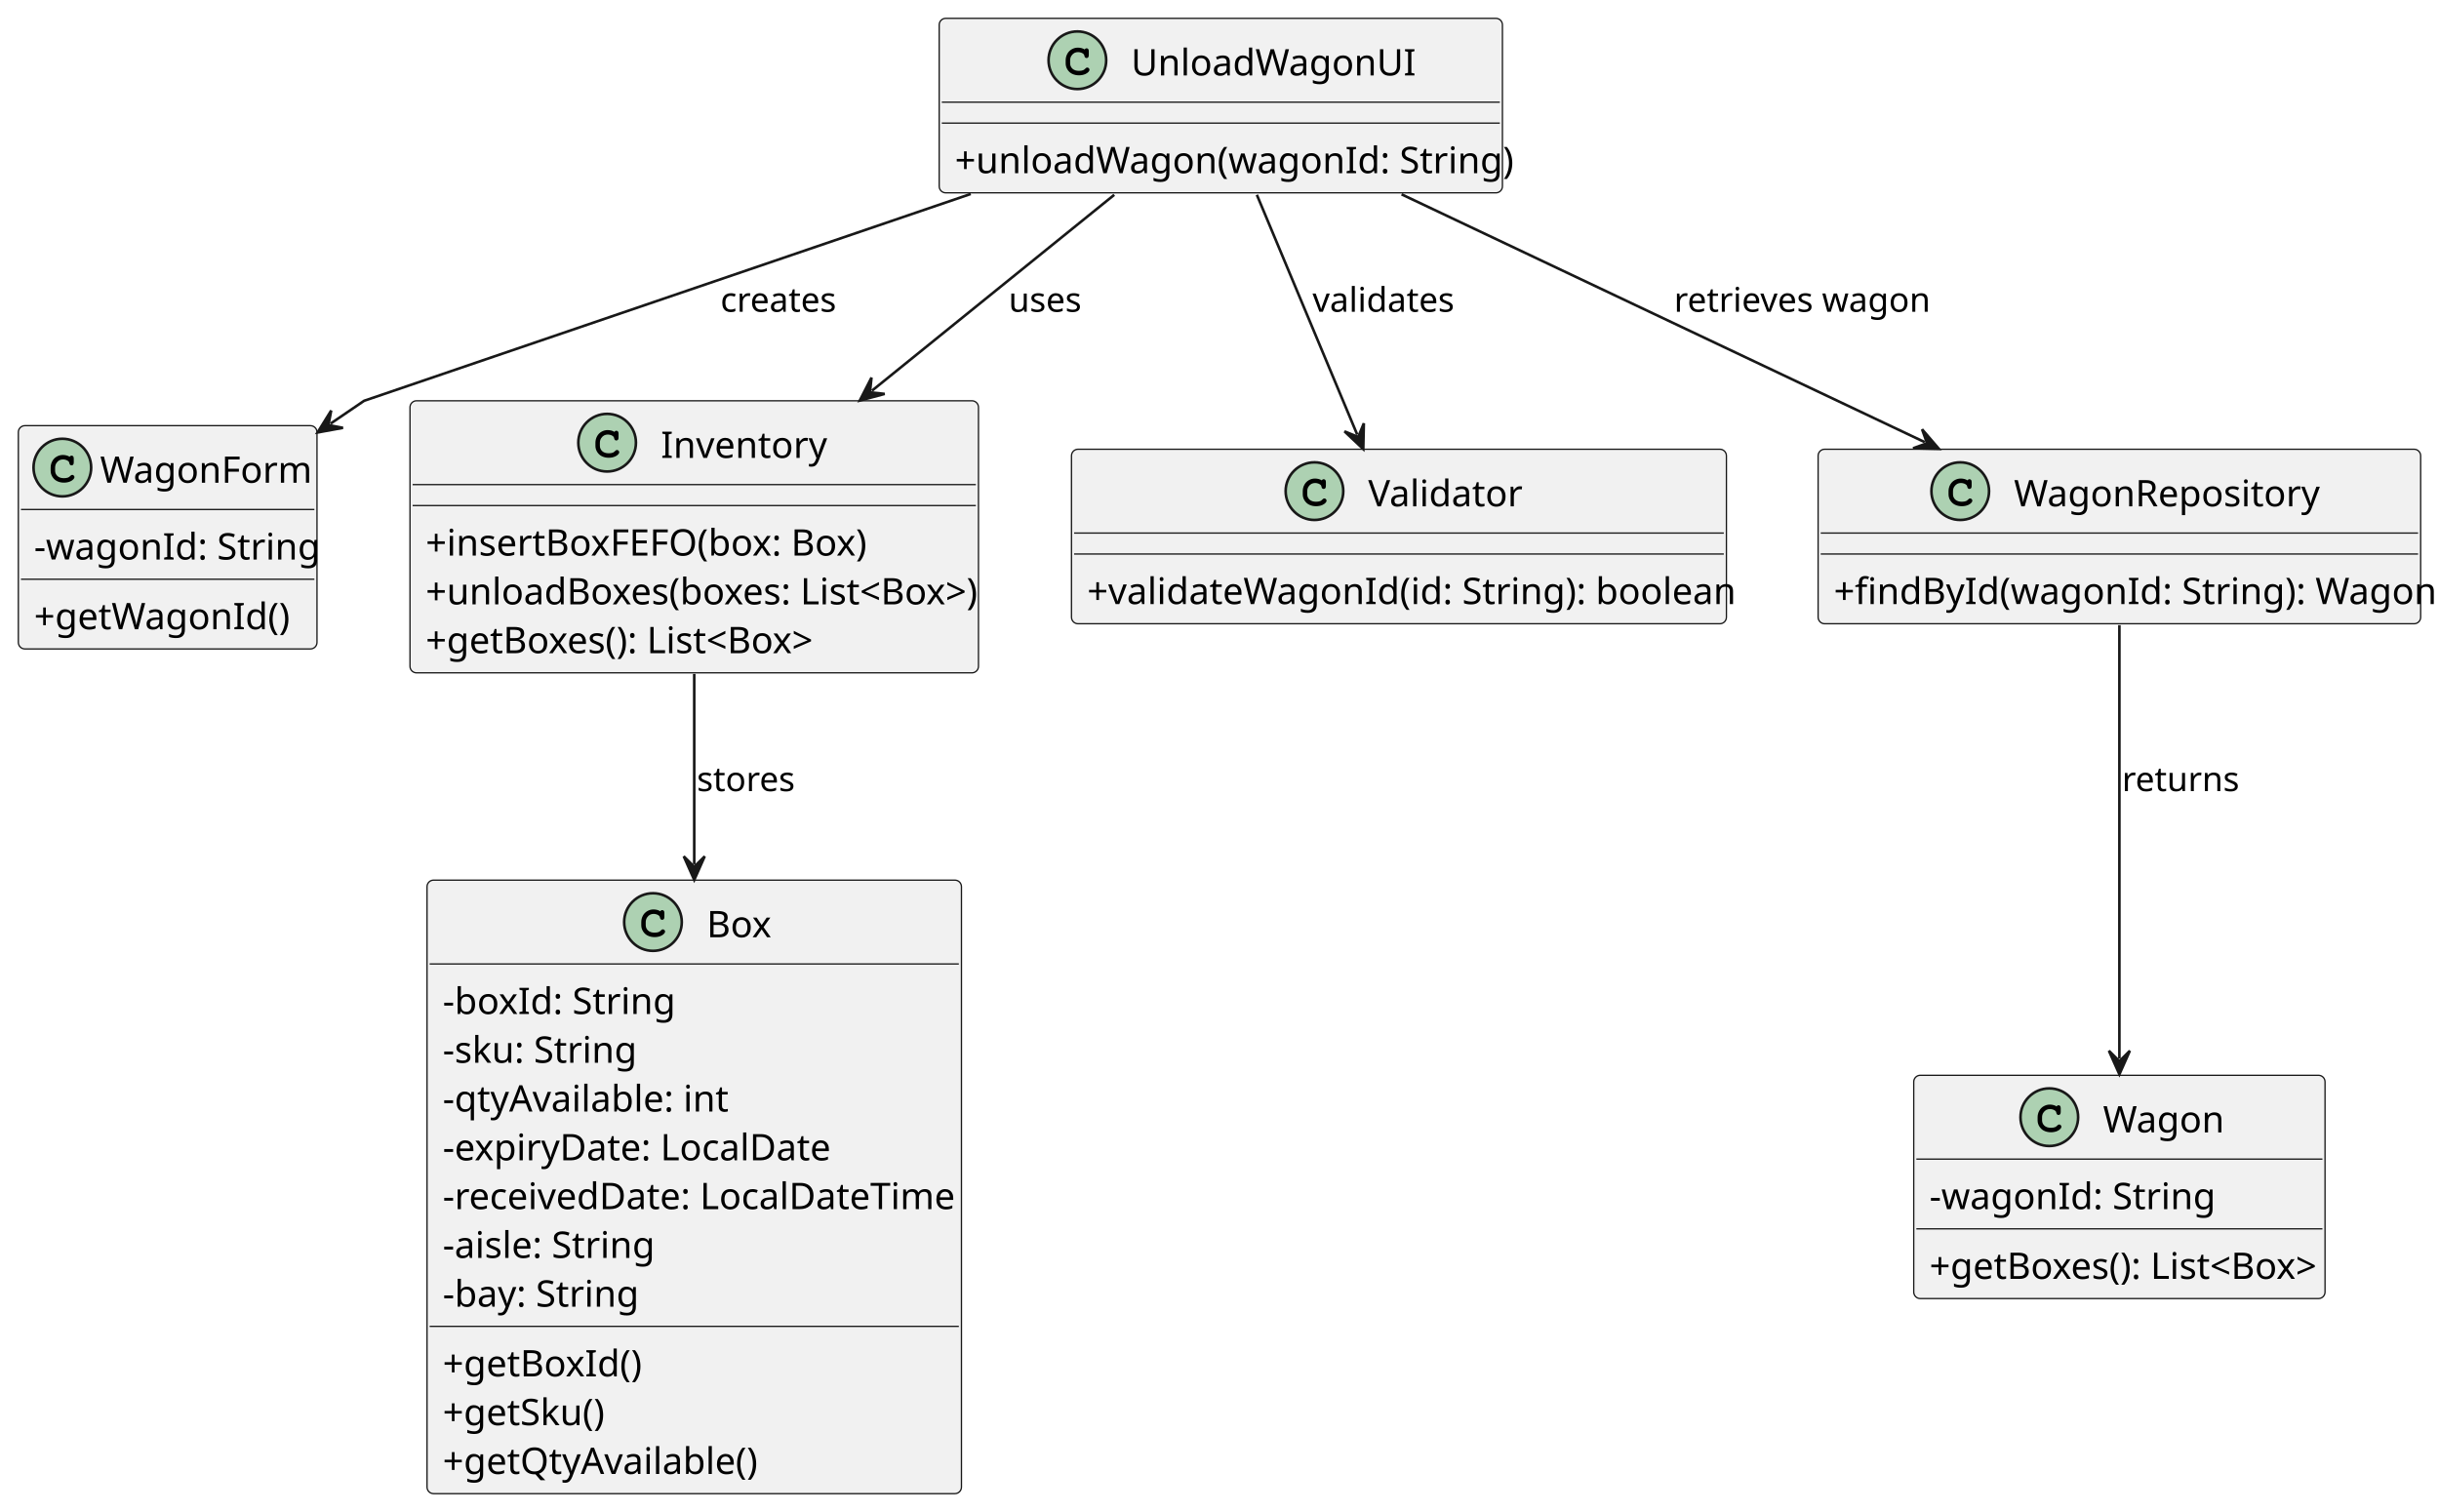
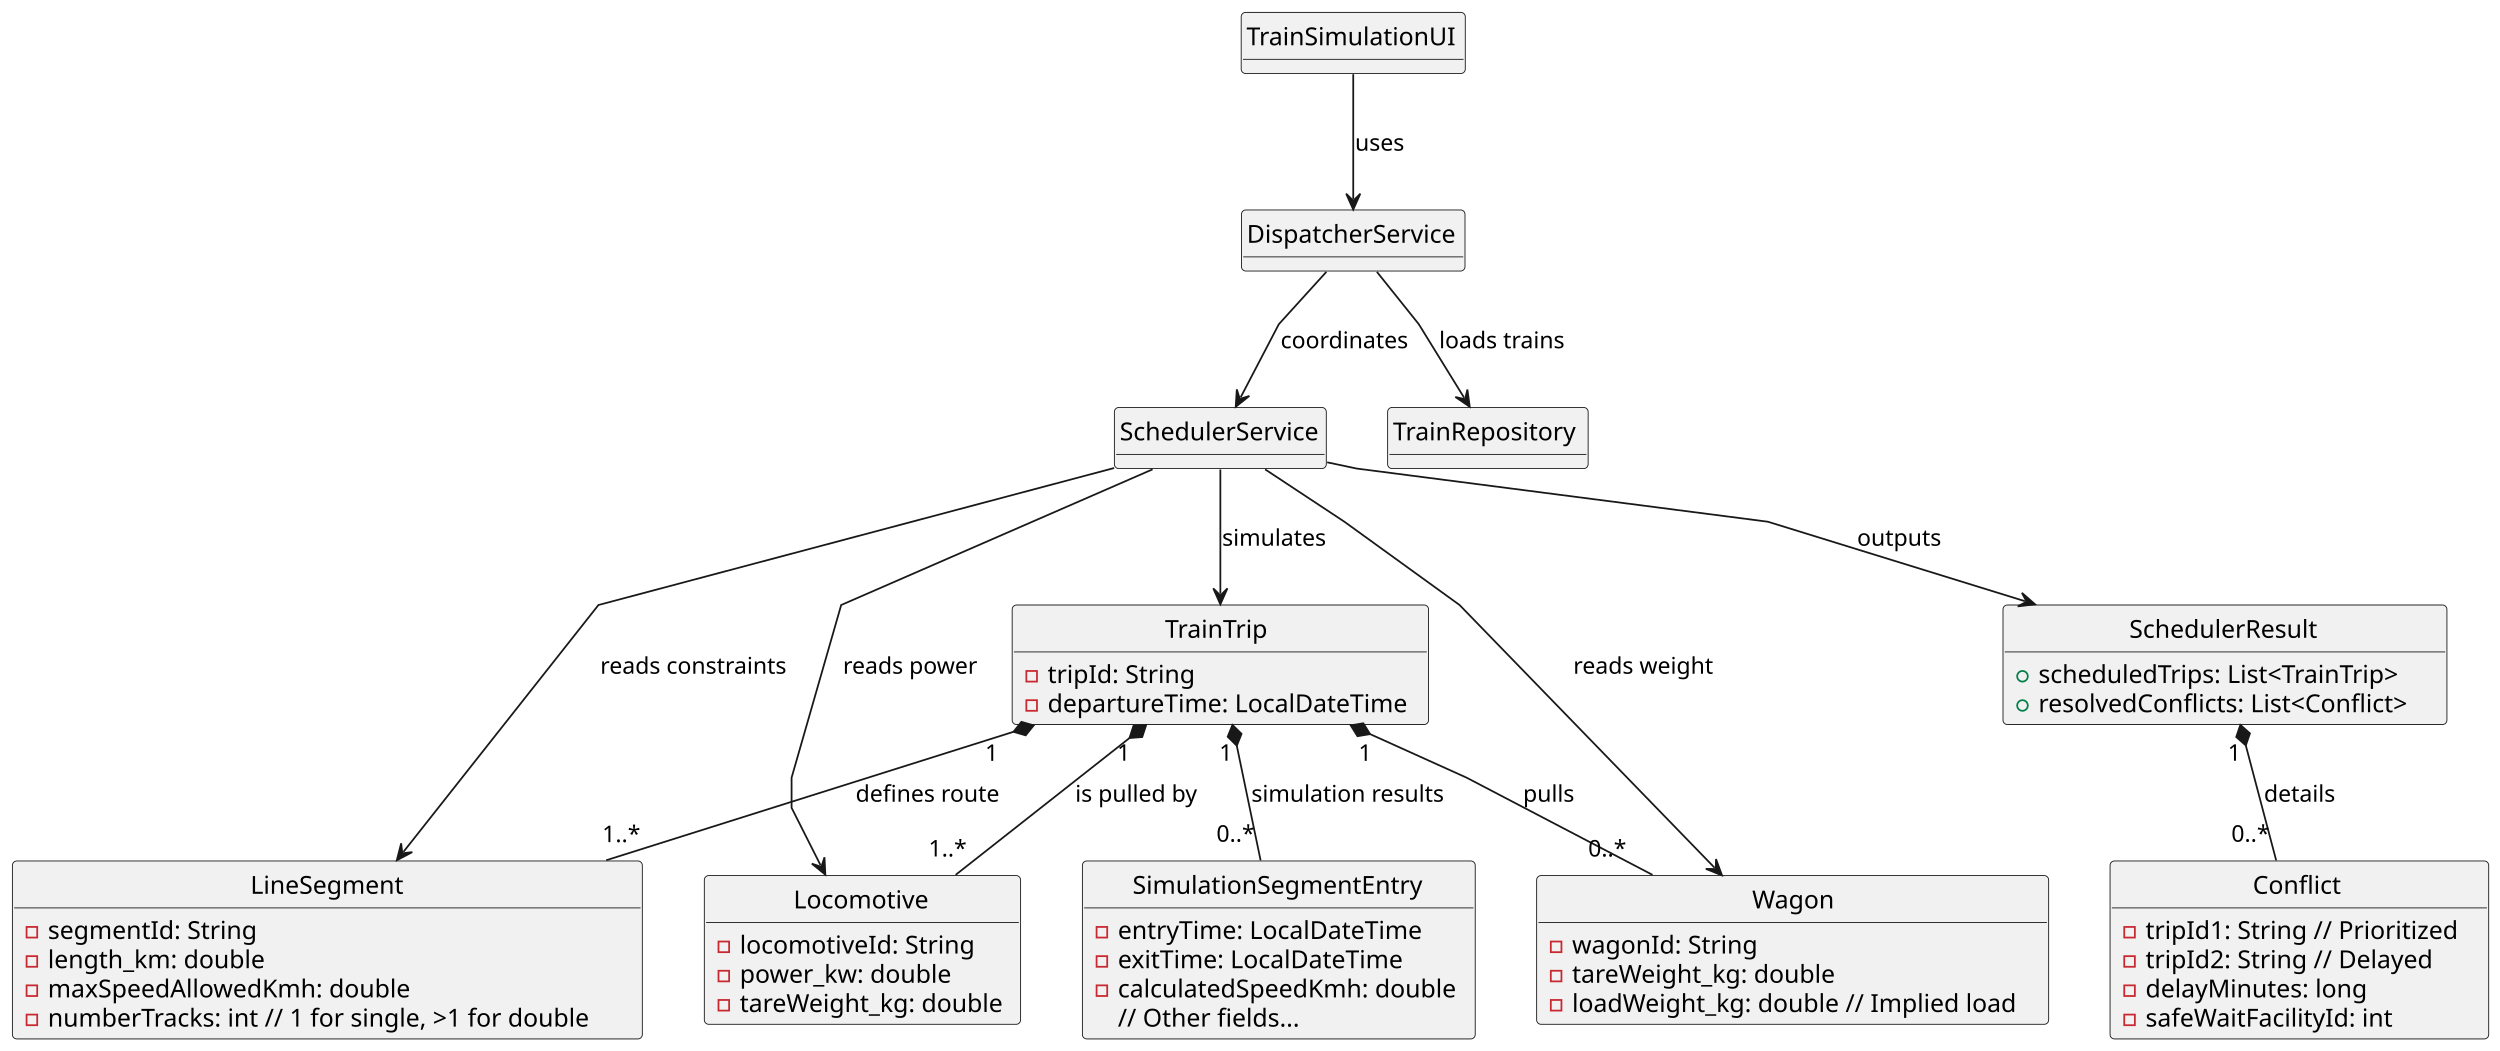
- <svg xmlns="http://www.w3.org/2000/svg" contentStyleType="text/css" height="577px" preserveAspectRatio="none" style="width:931px;height:577px;background:#FFFFFF;" version="1.1" viewBox="0 0 931 577" width="931px" zoomAndPan="magnify">
+ <svg xmlns="http://www.w3.org/2000/svg" contentStyleType="text/css" height="593px" preserveAspectRatio="none" style="width:1411px;height:593px;background:#FFFFFF;" version="1.1" viewBox="0 0 1411 593" width="1411px" zoomAndPan="magnify">
  <defs />
  <g>
-     <g id="elem_UnloadWagonUI">
-       <rect codeLine="7" fill="#F1F1F1" height="66.621" id="UnloadWagonUI" rx="2.5" ry="2.5" style="stroke:#181818;stroke-width:0.5;" width="215" x="358.5" y="7" />
-       <ellipse cx="411.25" cy="23" fill="#ADD1B2" rx="11" ry="11" style="stroke:#181818;stroke-width:1.0;" />
-       <path d="M414.016,18.875 Q414.172,18.656 414.359,18.547 Q414.547,18.438 414.766,18.438 Q415.141,18.438 415.375,18.703 Q415.609,18.953 415.609,19.562 L415.609,21.016 Q415.609,21.625 415.375,21.891 Q415.141,22.156 414.766,22.156 Q414.422,22.156 414.219,21.953 Q414.016,21.766 413.906,21.25 Q413.859,20.891 413.672,20.703 Q413.344,20.328 412.734,20.109 Q412.125,19.891 411.5,19.891 Q410.734,19.891 410.094,20.219 Q409.469,20.547 408.969,21.297 Q408.484,22.047 408.484,23.078 L408.484,24.172 Q408.484,25.406 409.375,26.234 Q410.266,27.047 411.859,27.047 Q412.797,27.047 413.453,26.797 Q413.844,26.641 414.266,26.203 Q414.531,25.938 414.672,25.859 Q414.828,25.781 415.031,25.781 Q415.359,25.781 415.609,26.047 Q415.875,26.297 415.875,26.641 Q415.875,26.984 415.531,27.391 Q415.031,27.969 414.234,28.297 Q413.156,28.75 411.859,28.75 Q410.344,28.75 409.141,28.125 Q408.156,27.625 407.469,26.562 Q406.781,25.484 406.781,24.203 L406.781,23.047 Q406.781,21.719 407.391,20.578 Q408.016,19.422 409.109,18.812 Q410.203,18.188 411.438,18.188 Q412.172,18.188 412.812,18.359 Q413.469,18.516 414.016,18.875 Z " fill="#000000" />
-       <text fill="#000000" font-family="sans-serif" font-size="14" lengthAdjust="spacing" textLength="101" x="431.75" y="28.797">UnloadWagonUI</text>
-       <line style="stroke:#181818;stroke-width:0.5;" x1="359.5" x2="572.5" y1="39" y2="39" />
-       <line style="stroke:#181818;stroke-width:0.5;" x1="359.5" x2="572.5" y1="47" y2="47" />
-       <text fill="#000000" font-family="sans-serif" font-size="14" lengthAdjust="spacing" textLength="203" x="364.5" y="66.107">+unloadWagon(wagonId: String)</text>
+     <g id="elem_DispatcherService">
+       <rect codeLine="9" fill="#F1F1F1" height="34.488" id="DispatcherService" rx="2.5" ry="2.5" style="stroke:#181818;stroke-width:0.5;" width="126.169" x="700.68" y="118.49" />
+       <text fill="#000000" font-family="sans-serif" font-size="14" lengthAdjust="spacing" textLength="120.169" x="703.68" y="137.025">DispatcherService</text>
+       <line style="stroke:#181818;stroke-width:0.5;" x1="701.68" x2="825.849" y1="144.978" y2="144.978" />
    </g>
-     <g id="elem_WagonForm">
-       <rect codeLine="11" fill="#F1F1F1" height="85.242" id="WagonForm" rx="2.5" ry="2.5" style="stroke:#181818;stroke-width:0.5;" width="114" x="7" y="162.5" />
-       <ellipse cx="23.8" cy="178.5" fill="#ADD1B2" rx="11" ry="11" style="stroke:#181818;stroke-width:1.0;" />
-       <path d="M26.566,174.375 Q26.722,174.156 26.909,174.047 Q27.097,173.938 27.316,173.938 Q27.691,173.938 27.925,174.203 Q28.159,174.453 28.159,175.062 L28.159,176.516 Q28.159,177.125 27.925,177.391 Q27.691,177.656 27.316,177.656 Q26.972,177.656 26.769,177.453 Q26.566,177.266 26.456,176.75 Q26.409,176.391 26.222,176.203 Q25.894,175.828 25.284,175.609 Q24.675,175.391 24.05,175.391 Q23.284,175.391 22.644,175.719 Q22.019,176.047 21.519,176.797 Q21.034,177.547 21.034,178.578 L21.034,179.672 Q21.034,180.906 21.925,181.734 Q22.816,182.547 24.409,182.547 Q25.347,182.547 26.003,182.297 Q26.394,182.141 26.816,181.703 Q27.081,181.438 27.222,181.359 Q27.378,181.281 27.581,181.281 Q27.909,181.281 28.159,181.547 Q28.425,181.797 28.425,182.141 Q28.425,182.484 28.081,182.891 Q27.581,183.469 26.784,183.797 Q25.706,184.25 24.409,184.25 Q22.894,184.25 21.691,183.625 Q20.706,183.125 20.019,182.062 Q19.331,180.984 19.331,179.703 L19.331,178.547 Q19.331,177.219 19.941,176.078 Q20.566,174.922 21.659,174.312 Q22.753,173.688 23.988,173.688 Q24.722,173.688 25.363,173.859 Q26.019,174.016 26.566,174.375 Z " fill="#000000" />
-       <text fill="#000000" font-family="sans-serif" font-size="14" lengthAdjust="spacing" textLength="78" x="38.2" y="184.297">WagonForm</text>
-       <line style="stroke:#181818;stroke-width:0.5;" x1="8" x2="120" y1="194.5" y2="194.5" />
-       <text fill="#000000" font-family="sans-serif" font-size="14" lengthAdjust="spacing" textLength="102" x="13" y="213.607">-wagonId: String</text>
-       <line style="stroke:#181818;stroke-width:0.5;" x1="8" x2="120" y1="221.121" y2="221.121" />
-       <text fill="#000000" font-family="sans-serif" font-size="14" lengthAdjust="spacing" textLength="94" x="13" y="240.228">+getWagonId()</text>
+     <g id="elem_SchedulerService">
+       <rect codeLine="13" fill="#F1F1F1" height="34.488" id="SchedulerService" rx="2.5" ry="2.5" style="stroke:#181818;stroke-width:0.5;" width="119.606" x="628.96" y="229.98" />
+       <text fill="#000000" font-family="sans-serif" font-size="14" lengthAdjust="spacing" textLength="113.606" x="631.96" y="248.515">SchedulerService</text>
+       <line style="stroke:#181818;stroke-width:0.5;" x1="629.96" x2="747.566" y1="256.468" y2="256.468" />
+     </g>
+     <g id="elem_TrainTrip">
+       <rect codeLine="20" fill="#F1F1F1" height="67.465" id="TrainTrip" rx="2.5" ry="2.5" style="stroke:#181818;stroke-width:0.5;" width="235.002" x="571.27" y="341.46" />
+       <text fill="#000000" font-family="sans-serif" font-size="14" lengthAdjust="spacing" textLength="62.487" x="657.527" y="359.995">TrainTrip</text>
+       <line style="stroke:#181818;stroke-width:0.5;" x1="572.27" x2="805.272" y1="367.948" y2="367.948" />
+       <rect fill="none" height="6" style="stroke:#C82930;stroke-width:1.0;" width="6" x="579.27" y="378.692" />
+       <text fill="#000000" font-family="sans-serif" font-size="14" lengthAdjust="spacing" textLength="85.497" x="591.27" y="385.483">tripId: String</text>
+       <rect fill="none" height="6" style="stroke:#C82930;stroke-width:1.0;" width="6" x="579.27" y="395.181" />
+       <text fill="#000000" font-family="sans-serif" font-size="14" lengthAdjust="spacing" textLength="209.002" x="591.27" y="401.972">departureTime: LocalDateTime</text>
+     </g>
+     <g id="elem_LineSegment">
+       <rect codeLine="31" fill="#F1F1F1" height="100.441" id="LineSegment" rx="2.5" ry="2.5" style="stroke:#181818;stroke-width:0.5;" width="355.533" x="7" y="485.93" />
+       <text fill="#000000" font-family="sans-serif" font-size="14" lengthAdjust="spacing" textLength="86.864" x="141.334" y="504.465">LineSegment</text>
+       <line style="stroke:#181818;stroke-width:0.5;" x1="8" x2="361.533" y1="512.418" y2="512.418" />
+       <rect fill="none" height="6" style="stroke:#C82930;stroke-width:1.0;" width="6" x="15" y="523.162" />
+       <text fill="#000000" font-family="sans-serif" font-size="14" lengthAdjust="spacing" textLength="120.135" x="27" y="529.953">segmentId: String</text>
+       <rect fill="none" height="6" style="stroke:#C82930;stroke-width:1.0;" width="6" x="15" y="539.651" />
+       <text fill="#000000" font-family="sans-serif" font-size="14" lengthAdjust="spacing" textLength="127.06" x="27" y="546.442">length_km: double</text>
+       <rect fill="none" height="6" style="stroke:#C82930;stroke-width:1.0;" width="6" x="15" y="556.139" />
+       <text fill="#000000" font-family="sans-serif" font-size="14" lengthAdjust="spacing" textLength="210.417" x="27" y="562.93">maxSpeedAllowedKmh: double</text>
+       <rect fill="none" height="6" style="stroke:#C82930;stroke-width:1.0;" width="6" x="15" y="572.627" />
+       <text fill="#000000" font-family="sans-serif" font-size="14" lengthAdjust="spacing" textLength="329.533" x="27" y="579.418">numberTracks: int // 1 for single, &gt;1 for double</text>
+     </g>
+     <g id="elem_Locomotive">
+       <rect codeLine="38" fill="#F1F1F1" height="83.953" id="Locomotive" rx="2.5" ry="2.5" style="stroke:#181818;stroke-width:0.5;" width="178.503" x="397.52" y="494.17" />
+       <text fill="#000000" font-family="sans-serif" font-size="14" lengthAdjust="spacing" textLength="77.834" x="447.854" y="512.705">Locomotive</text>
+       <line style="stroke:#181818;stroke-width:0.5;" x1="398.52" x2="575.023" y1="520.658" y2="520.658" />
+       <rect fill="none" height="6" style="stroke:#C82930;stroke-width:1.0;" width="6" x="405.52" y="531.402" />
+       <text fill="#000000" font-family="sans-serif" font-size="14" lengthAdjust="spacing" textLength="136.09" x="417.52" y="538.193">locomotiveId: String</text>
+       <rect fill="none" height="6" style="stroke:#C82930;stroke-width:1.0;" width="6" x="405.52" y="547.891" />
+       <text fill="#000000" font-family="sans-serif" font-size="14" lengthAdjust="spacing" textLength="123.314" x="417.52" y="554.682">power_kw: double</text>
+       <rect fill="none" height="6" style="stroke:#C82930;stroke-width:1.0;" width="6" x="405.52" y="564.379" />
+       <text fill="#000000" font-family="sans-serif" font-size="14" lengthAdjust="spacing" textLength="152.503" x="417.52" y="571.17">tareWeight_kg: double</text>
    </g>
    <g id="elem_Wagon">
-       <rect codeLine="16" fill="#F1F1F1" height="85.242" id="Wagon" rx="2.5" ry="2.5" style="stroke:#181818;stroke-width:0.5;" width="157" x="730.5" y="410.5" />
-       <ellipse cx="782.25" cy="426.5" fill="#ADD1B2" rx="11" ry="11" style="stroke:#181818;stroke-width:1.0;" />
-       <path d="M785.016,422.375 Q785.172,422.156 785.359,422.047 Q785.547,421.938 785.766,421.938 Q786.141,421.938 786.375,422.203 Q786.609,422.453 786.609,423.062 L786.609,424.516 Q786.609,425.125 786.375,425.391 Q786.141,425.656 785.766,425.656 Q785.422,425.656 785.219,425.453 Q785.016,425.266 784.906,424.75 Q784.859,424.391 784.672,424.203 Q784.344,423.828 783.734,423.609 Q783.125,423.391 782.5,423.391 Q781.734,423.391 781.094,423.719 Q780.469,424.047 779.969,424.797 Q779.484,425.547 779.484,426.578 L779.484,427.672 Q779.484,428.906 780.375,429.734 Q781.266,430.547 782.859,430.547 Q783.797,430.547 784.453,430.297 Q784.844,430.141 785.266,429.703 Q785.531,429.438 785.672,429.359 Q785.828,429.281 786.031,429.281 Q786.359,429.281 786.609,429.547 Q786.875,429.797 786.875,430.141 Q786.875,430.484 786.531,430.891 Q786.031,431.469 785.234,431.797 Q784.156,432.25 782.859,432.25 Q781.344,432.25 780.141,431.625 Q779.156,431.125 778.469,430.062 Q777.781,428.984 777.781,427.703 L777.781,426.547 Q777.781,425.219 778.391,424.078 Q779.016,422.922 780.109,422.312 Q781.203,421.688 782.438,421.688 Q783.172,421.688 783.812,421.859 Q784.469,422.016 785.016,422.375 Z " fill="#000000" />
-       <text fill="#000000" font-family="sans-serif" font-size="14" lengthAdjust="spacing" textLength="45" x="802.75" y="432.297">Wagon</text>
-       <line style="stroke:#181818;stroke-width:0.5;" x1="731.5" x2="886.5" y1="442.5" y2="442.5" />
-       <text fill="#000000" font-family="sans-serif" font-size="14" lengthAdjust="spacing" textLength="102" x="736.5" y="461.607">-wagonId: String</text>
-       <line style="stroke:#181818;stroke-width:0.5;" x1="731.5" x2="886.5" y1="469.121" y2="469.121" />
-       <text fill="#000000" font-family="sans-serif" font-size="14" lengthAdjust="spacing" textLength="145" x="736.5" y="488.228">+getBoxes(): List&lt;Box&gt;</text>
+       <rect codeLine="44" fill="#F1F1F1" height="83.953" id="Wagon" rx="2.5" ry="2.5" style="stroke:#181818;stroke-width:0.5;" width="288.978" x="867.28" y="494.17" />
+       <text fill="#000000" font-family="sans-serif" font-size="14" lengthAdjust="spacing" textLength="45.726" x="988.907" y="512.705">Wagon</text>
+       <line style="stroke:#181818;stroke-width:0.5;" x1="868.28" x2="1155.258" y1="520.658" y2="520.658" />
+       <rect fill="none" height="6" style="stroke:#C82930;stroke-width:1.0;" width="6" x="875.28" y="531.402" />
+       <text fill="#000000" font-family="sans-serif" font-size="14" lengthAdjust="spacing" textLength="106.21" x="887.28" y="538.193">wagonId: String</text>
+       <rect fill="none" height="6" style="stroke:#C82930;stroke-width:1.0;" width="6" x="875.28" y="547.891" />
+       <text fill="#000000" font-family="sans-serif" font-size="14" lengthAdjust="spacing" textLength="152.503" x="887.28" y="554.682">tareWeight_kg: double</text>
+       <rect fill="none" height="6" style="stroke:#C82930;stroke-width:1.0;" width="6" x="875.28" y="564.379" />
+       <text fill="#000000" font-family="sans-serif" font-size="14" lengthAdjust="spacing" textLength="262.978" x="887.28" y="571.17">loadWeight_kg: double // Implied load</text>
    </g>
-     <g id="elem_Inventory">
-       <rect codeLine="21" fill="#F1F1F1" height="103.863" id="Inventory" rx="2.5" ry="2.5" style="stroke:#181818;stroke-width:0.5;" width="217" x="156.5" y="153" />
-       <ellipse cx="231.75" cy="169" fill="#ADD1B2" rx="11" ry="11" style="stroke:#181818;stroke-width:1.0;" />
-       <path d="M234.516,164.875 Q234.672,164.656 234.859,164.547 Q235.047,164.438 235.266,164.438 Q235.641,164.438 235.875,164.703 Q236.109,164.953 236.109,165.562 L236.109,167.016 Q236.109,167.625 235.875,167.891 Q235.641,168.156 235.266,168.156 Q234.922,168.156 234.719,167.953 Q234.516,167.766 234.406,167.25 Q234.359,166.891 234.172,166.703 Q233.844,166.328 233.234,166.109 Q232.625,165.891 232,165.891 Q231.234,165.891 230.594,166.219 Q229.969,166.547 229.469,167.297 Q228.984,168.047 228.984,169.078 L228.984,170.172 Q228.984,171.406 229.875,172.234 Q230.766,173.047 232.359,173.047 Q233.297,173.047 233.953,172.797 Q234.344,172.641 234.766,172.203 Q235.031,171.938 235.172,171.859 Q235.328,171.781 235.531,171.781 Q235.859,171.781 236.109,172.047 Q236.375,172.297 236.375,172.641 Q236.375,172.984 236.031,173.391 Q235.531,173.969 234.734,174.297 Q233.656,174.75 232.359,174.75 Q230.844,174.75 229.641,174.125 Q228.656,173.625 227.969,172.562 Q227.281,171.484 227.281,170.203 L227.281,169.047 Q227.281,167.719 227.891,166.578 Q228.516,165.422 229.609,164.812 Q230.703,164.188 231.938,164.188 Q232.672,164.188 233.312,164.359 Q233.969,164.516 234.516,164.875 Z " fill="#000000" />
-       <text fill="#000000" font-family="sans-serif" font-size="14" lengthAdjust="spacing" textLength="58" x="252.25" y="174.797">Inventory</text>
-       <line style="stroke:#181818;stroke-width:0.5;" x1="157.5" x2="372.5" y1="185" y2="185" />
-       <line style="stroke:#181818;stroke-width:0.5;" x1="157.5" x2="372.5" y1="193" y2="193" />
-       <text fill="#000000" font-family="sans-serif" font-size="14" lengthAdjust="spacing" textLength="167" x="162.5" y="212.107">+insertBoxFEFO(box: Box)</text>
-       <text fill="#000000" font-family="sans-serif" font-size="14" lengthAdjust="spacing" textLength="205" x="162.5" y="230.728">+unloadBoxes(boxes: List&lt;Box&gt;)</text>
-       <text fill="#000000" font-family="sans-serif" font-size="14" lengthAdjust="spacing" textLength="145" x="162.5" y="249.35">+getBoxes(): List&lt;Box&gt;</text>
+     <g id="elem_SimulationSegmentEntry">
+       <rect codeLine="52" fill="#F1F1F1" height="100.441" id="SimulationSegmentEntry" rx="2.5" ry="2.5" style="stroke:#181818;stroke-width:0.5;" width="221.713" x="610.91" y="485.93" />
+       <text fill="#000000" font-family="sans-serif" font-size="14" lengthAdjust="spacing" textLength="165.115" x="639.209" y="504.465">SimulationSegmentEntry</text>
+       <line style="stroke:#181818;stroke-width:0.5;" x1="611.91" x2="831.623" y1="512.418" y2="512.418" />
+       <rect fill="none" height="6" style="stroke:#C82930;stroke-width:1.0;" width="6" x="618.91" y="523.162" />
+       <text fill="#000000" font-family="sans-serif" font-size="14" lengthAdjust="spacing" textLength="177.434" x="630.91" y="529.953">entryTime: LocalDateTime</text>
+       <rect fill="none" height="6" style="stroke:#C82930;stroke-width:1.0;" width="6" x="618.91" y="539.651" />
+       <text fill="#000000" font-family="sans-serif" font-size="14" lengthAdjust="spacing" textLength="168.335" x="630.91" y="546.442">exitTime: LocalDateTime</text>
+       <rect fill="none" height="6" style="stroke:#C82930;stroke-width:1.0;" width="6" x="618.91" y="556.139" />
+       <text fill="#000000" font-family="sans-serif" font-size="14" lengthAdjust="spacing" textLength="195.713" x="630.91" y="562.93">calculatedSpeedKmh: double</text>
+       <text fill="#000000" font-family="sans-serif" font-size="14" lengthAdjust="spacing" textLength="112.15" x="630.91" y="579.418">// Other fields...</text>
    </g>
-     <g id="elem_Box">
-       <rect codeLine="27" fill="#F1F1F1" height="234.211" id="Box" rx="2.5" ry="2.5" style="stroke:#181818;stroke-width:0.5;" width="204" x="163" y="336" />
-       <ellipse cx="249.25" cy="352" fill="#ADD1B2" rx="11" ry="11" style="stroke:#181818;stroke-width:1.0;" />
-       <path d="M252.016,347.875 Q252.172,347.656 252.359,347.547 Q252.547,347.438 252.766,347.438 Q253.141,347.438 253.375,347.703 Q253.609,347.953 253.609,348.562 L253.609,350.016 Q253.609,350.625 253.375,350.891 Q253.141,351.156 252.766,351.156 Q252.422,351.156 252.219,350.953 Q252.016,350.766 251.906,350.25 Q251.859,349.891 251.672,349.703 Q251.344,349.328 250.734,349.109 Q250.125,348.891 249.5,348.891 Q248.734,348.891 248.094,349.219 Q247.469,349.547 246.969,350.297 Q246.484,351.047 246.484,352.078 L246.484,353.172 Q246.484,354.406 247.375,355.234 Q248.266,356.047 249.859,356.047 Q250.797,356.047 251.453,355.797 Q251.844,355.641 252.266,355.203 Q252.531,354.938 252.672,354.859 Q252.828,354.781 253.031,354.781 Q253.359,354.781 253.609,355.047 Q253.875,355.297 253.875,355.641 Q253.875,355.984 253.531,356.391 Q253.031,356.969 252.234,357.297 Q251.156,357.75 249.859,357.75 Q248.344,357.75 247.141,357.125 Q246.156,356.625 245.469,355.562 Q244.781,354.484 244.781,353.203 L244.781,352.047 Q244.781,350.719 245.391,349.578 Q246.016,348.422 247.109,347.812 Q248.203,347.188 249.438,347.188 Q250.172,347.188 250.812,347.359 Q251.469,347.516 252.016,347.875 Z " fill="#000000" />
-       <text fill="#000000" font-family="sans-serif" font-size="14" lengthAdjust="spacing" textLength="23" x="269.75" y="357.797">Box</text>
-       <line style="stroke:#181818;stroke-width:0.5;" x1="164" x2="366" y1="368" y2="368" />
-       <text fill="#000000" font-family="sans-serif" font-size="14" lengthAdjust="spacing" textLength="83" x="169" y="387.107">-boxId: String</text>
-       <text fill="#000000" font-family="sans-serif" font-size="14" lengthAdjust="spacing" textLength="72" x="169" y="405.728">-sku: String</text>
-       <text fill="#000000" font-family="sans-serif" font-size="14" lengthAdjust="spacing" textLength="104" x="169" y="424.35">-qtyAvailable: int</text>
-       <text fill="#000000" font-family="sans-serif" font-size="14" lengthAdjust="spacing" textLength="144" x="169" y="442.971">-expiryDate: LocalDate</text>
-       <text fill="#000000" font-family="sans-serif" font-size="14" lengthAdjust="spacing" textLength="192" x="169" y="461.592">-receivedDate: LocalDateTime</text>
-       <text fill="#000000" font-family="sans-serif" font-size="14" lengthAdjust="spacing" textLength="79" x="169" y="480.213">-aisle: String</text>
-       <text fill="#000000" font-family="sans-serif" font-size="14" lengthAdjust="spacing" textLength="73" x="169" y="498.834">-bay: String</text>
-       <line style="stroke:#181818;stroke-width:0.5;" x1="164" x2="366" y1="506.348" y2="506.348" />
-       <text fill="#000000" font-family="sans-serif" font-size="14" lengthAdjust="spacing" textLength="72" x="169" y="525.455">+getBoxId()</text>
-       <text fill="#000000" font-family="sans-serif" font-size="14" lengthAdjust="spacing" textLength="62" x="169" y="544.076">+getSku()</text>
-       <text fill="#000000" font-family="sans-serif" font-size="14" lengthAdjust="spacing" textLength="117" x="169" y="562.697">+getQtyAvailable()</text>
+     <g id="elem_Conflict">
+       <rect codeLine="59" fill="#F1F1F1" height="100.441" id="Conflict" rx="2.5" ry="2.5" style="stroke:#181818;stroke-width:0.5;" width="213.701" x="1190.92" y="485.93" />
+       <text fill="#000000" font-family="sans-serif" font-size="14" lengthAdjust="spacing" textLength="52.623" x="1271.459" y="504.465">Conflict</text>
+       <line style="stroke:#181818;stroke-width:0.5;" x1="1191.92" x2="1403.621" y1="512.418" y2="512.418" />
+       <rect fill="none" height="6" style="stroke:#C82930;stroke-width:1.0;" width="6" x="1198.92" y="523.162" />
+       <text fill="#000000" font-family="sans-serif" font-size="14" lengthAdjust="spacing" textLength="187.701" x="1210.92" y="529.953">tripId1: String // Prioritized</text>
+       <rect fill="none" height="6" style="stroke:#C82930;stroke-width:1.0;" width="6" x="1198.92" y="539.651" />
+       <text fill="#000000" font-family="sans-serif" font-size="14" lengthAdjust="spacing" textLength="171.883" x="1210.92" y="546.442">tripId2: String // Delayed</text>
+       <rect fill="none" height="6" style="stroke:#C82930;stroke-width:1.0;" width="6" x="1198.92" y="556.139" />
+       <text fill="#000000" font-family="sans-serif" font-size="14" lengthAdjust="spacing" textLength="128.283" x="1210.92" y="562.93">delayMinutes: long</text>
+       <rect fill="none" height="6" style="stroke:#C82930;stroke-width:1.0;" width="6" x="1198.92" y="572.627" />
+       <text fill="#000000" font-family="sans-serif" font-size="14" lengthAdjust="spacing" textLength="143.582" x="1210.92" y="579.418">safeWaitFacilityId: int</text>
    </g>
-     <g id="elem_Validator">
-       <rect codeLine="40" fill="#F1F1F1" height="66.621" id="Validator" rx="2.5" ry="2.5" style="stroke:#181818;stroke-width:0.5;" width="250" x="409" y="171.5" />
-       <ellipse cx="501.75" cy="187.5" fill="#ADD1B2" rx="11" ry="11" style="stroke:#181818;stroke-width:1.0;" />
-       <path d="M504.516,183.375 Q504.672,183.156 504.859,183.047 Q505.047,182.938 505.266,182.938 Q505.641,182.938 505.875,183.203 Q506.109,183.453 506.109,184.062 L506.109,185.516 Q506.109,186.125 505.875,186.391 Q505.641,186.656 505.266,186.656 Q504.922,186.656 504.719,186.453 Q504.516,186.266 504.406,185.75 Q504.359,185.391 504.172,185.203 Q503.844,184.828 503.234,184.609 Q502.625,184.391 502,184.391 Q501.234,184.391 500.594,184.719 Q499.969,185.047 499.469,185.797 Q498.984,186.547 498.984,187.578 L498.984,188.672 Q498.984,189.906 499.875,190.734 Q500.766,191.547 502.359,191.547 Q503.297,191.547 503.953,191.297 Q504.344,191.141 504.766,190.703 Q505.031,190.438 505.172,190.359 Q505.328,190.281 505.531,190.281 Q505.859,190.281 506.109,190.547 Q506.375,190.797 506.375,191.141 Q506.375,191.484 506.031,191.891 Q505.531,192.469 504.734,192.797 Q503.656,193.25 502.359,193.25 Q500.844,193.25 499.641,192.625 Q498.656,192.125 497.969,191.062 Q497.281,189.984 497.281,188.703 L497.281,187.547 Q497.281,186.219 497.891,185.078 Q498.516,183.922 499.609,183.312 Q500.703,182.688 501.938,182.688 Q502.672,182.688 503.312,182.859 Q503.969,183.016 504.516,183.375 Z " fill="#000000" />
-       <text fill="#000000" font-family="sans-serif" font-size="14" lengthAdjust="spacing" textLength="56" x="522.25" y="193.297">Validator</text>
-       <line style="stroke:#181818;stroke-width:0.5;" x1="410" x2="658" y1="203.5" y2="203.5" />
-       <line style="stroke:#181818;stroke-width:0.5;" x1="410" x2="658" y1="211.5" y2="211.5" />
-       <text fill="#000000" font-family="sans-serif" font-size="14" lengthAdjust="spacing" textLength="238" x="415" y="230.607">+validateWagonId(id: String): boolean</text>
+     <g id="elem_SchedulerResult">
+       <rect codeLine="66" fill="#F1F1F1" height="67.465" id="SchedulerResult" rx="2.5" ry="2.5" style="stroke:#181818;stroke-width:0.5;" width="250.554" x="1130.49" y="341.46" />
+       <text fill="#000000" font-family="sans-serif" font-size="14" lengthAdjust="spacing" textLength="108.035" x="1201.749" y="359.995">SchedulerResult</text>
+       <line style="stroke:#181818;stroke-width:0.5;" x1="1131.49" x2="1380.044" y1="367.948" y2="367.948" />
+       <ellipse cx="1141.49" cy="381.692" fill="none" rx="3" ry="3" style="stroke:#038048;stroke-width:1.0;" />
+       <text fill="#000000" font-family="sans-serif" font-size="14" lengthAdjust="spacing" textLength="221.019" x="1150.49" y="385.483">scheduledTrips: List&lt;TrainTrip&gt;</text>
+       <ellipse cx="1141.49" cy="398.181" fill="none" rx="3" ry="3" style="stroke:#038048;stroke-width:1.0;" />
+       <text fill="#000000" font-family="sans-serif" font-size="14" lengthAdjust="spacing" textLength="224.554" x="1150.49" y="401.972">resolvedConflicts: List&lt;Conflict&gt;</text>
    </g>
-     <g id="elem_WagonRepository">
-       <rect codeLine="44" fill="#F1F1F1" height="66.621" id="WagonRepository" rx="2.5" ry="2.5" style="stroke:#181818;stroke-width:0.5;" width="230" x="694" y="171.5" />
-       <ellipse cx="748.25" cy="187.5" fill="#ADD1B2" rx="11" ry="11" style="stroke:#181818;stroke-width:1.0;" />
-       <path d="M751.016,183.375 Q751.172,183.156 751.359,183.047 Q751.547,182.938 751.766,182.938 Q752.141,182.938 752.375,183.203 Q752.609,183.453 752.609,184.062 L752.609,185.516 Q752.609,186.125 752.375,186.391 Q752.141,186.656 751.766,186.656 Q751.422,186.656 751.219,186.453 Q751.016,186.266 750.906,185.75 Q750.859,185.391 750.672,185.203 Q750.344,184.828 749.734,184.609 Q749.125,184.391 748.5,184.391 Q747.734,184.391 747.094,184.719 Q746.469,185.047 745.969,185.797 Q745.484,186.547 745.484,187.578 L745.484,188.672 Q745.484,189.906 746.375,190.734 Q747.266,191.547 748.859,191.547 Q749.797,191.547 750.453,191.297 Q750.844,191.141 751.266,190.703 Q751.531,190.438 751.672,190.359 Q751.828,190.281 752.031,190.281 Q752.359,190.281 752.609,190.547 Q752.875,190.797 752.875,191.141 Q752.875,191.484 752.531,191.891 Q752.031,192.469 751.234,192.797 Q750.156,193.25 748.859,193.25 Q747.344,193.25 746.141,192.625 Q745.156,192.125 744.469,191.062 Q743.781,189.984 743.781,188.703 L743.781,187.547 Q743.781,186.219 744.391,185.078 Q745.016,183.922 746.109,183.312 Q747.203,182.688 748.438,182.688 Q749.172,182.688 749.812,182.859 Q750.469,183.016 751.016,183.375 Z " fill="#000000" />
-       <text fill="#000000" font-family="sans-serif" font-size="14" lengthAdjust="spacing" textLength="113" x="768.75" y="193.297">WagonRepository</text>
-       <line style="stroke:#181818;stroke-width:0.5;" x1="695" x2="923" y1="203.5" y2="203.5" />
-       <line style="stroke:#181818;stroke-width:0.5;" x1="695" x2="923" y1="211.5" y2="211.5" />
-       <text fill="#000000" font-family="sans-serif" font-size="14" lengthAdjust="spacing" textLength="218" x="700" y="230.607">+findById(wagonId: String): Wagon</text>
+     <g id="elem_TrainSimulationUI">
+       <rect codeLine="73" fill="#F1F1F1" height="34.488" id="TrainSimulationUI" rx="2.5" ry="2.5" style="stroke:#181818;stroke-width:0.5;" width="126.477" x="700.53" y="7" />
+       <text fill="#000000" font-family="sans-serif" font-size="14" lengthAdjust="spacing" textLength="120.477" x="703.53" y="25.535">TrainSimulationUI</text>
+       <line style="stroke:#181818;stroke-width:0.5;" x1="701.53" x2="826.007" y1="33.488" y2="33.488" />
    </g>
-     <g id="link_UnloadWagonUI_Inventory">
-       <path codeLine="48" d="M425.32,74.38 C397.45,96.92 364.586,123.488 332.846,149.148 " fill="none" id="UnloadWagonUI-to-Inventory" style="stroke:#181818;stroke-width:1.0;" />
-       <polygon fill="#181818" points="328.18,152.92,337.694,150.372,332.068,149.776,332.664,144.151,328.18,152.92" style="stroke:#181818;stroke-width:1.0;" />
-       <text fill="#000000" font-family="sans-serif" font-size="13" lengthAdjust="spacing" textLength="28" x="385" y="119.028">uses</text>
+     <g id="elem_TrainRepository">
+       <rect codeLine="77" fill="#F1F1F1" height="34.488" id="TrainRepository" rx="2.5" ry="2.5" style="stroke:#181818;stroke-width:0.5;" width="113.174" x="783.18" y="229.98" />
+       <text fill="#000000" font-family="sans-serif" font-size="14" lengthAdjust="spacing" textLength="107.174" x="786.18" y="248.515">TrainRepository</text>
+       <line style="stroke:#181818;stroke-width:0.5;" x1="784.18" x2="895.354" y1="256.468" y2="256.468" />
    </g>
-     <g id="link_UnloadWagonUI_WagonForm">
-       <path codeLine="49" d="M370.54,74.05 C274.02,106.96 139,153 139,153 C139,153 136.451,154.735 126.191,161.715 " fill="none" id="UnloadWagonUI-to-WagonForm" style="stroke:#181818;stroke-width:1.0;" />
-       <polygon fill="#181818" points="121.23,165.09,130.921,163.335,125.364,162.278,126.421,156.72,121.23,165.09" style="stroke:#181818;stroke-width:1.0;" />
-       <text fill="#000000" font-family="sans-serif" font-size="13" lengthAdjust="spacing" textLength="43" x="275" y="119.028">creates</text>
+     <g id="link_TrainSimulationUI_DispatcherService">
+       <path codeLine="83" d="M763.77,41.87 C763.77,62.57 763.77,91.7 763.77,112.3 " fill="none" id="TrainSimulationUI-to-DispatcherService" style="stroke:#181818;stroke-width:1.0;" />
+       <polygon fill="#181818" points="763.77,118.3,767.77,109.3,763.77,113.3,759.77,109.3,763.77,118.3" style="stroke:#181818;stroke-width:1.0;" />
+       <text fill="#000000" font-family="sans-serif" font-size="13" lengthAdjust="spacing" textLength="28.564" x="764.77" y="85.058">uses</text>
    </g>
-     <g id="link_UnloadWagonUI_Validator">
-       <path codeLine="50" d="M479.76,74.38 C491.6,102.67 506.263,137.715 518.063,165.905 " fill="none" id="UnloadWagonUI-to-Validator" style="stroke:#181818;stroke-width:1.0;" />
-       <polygon fill="#181818" points="520.38,171.44,520.595,161.594,518.449,166.828,513.215,164.683,520.38,171.44" style="stroke:#181818;stroke-width:1.0;" />
-       <text fill="#000000" font-family="sans-serif" font-size="13" lengthAdjust="spacing" textLength="50" x="501" y="119.028">validates</text>
+     <g id="link_DispatcherService_SchedulerService">
+       <path codeLine="84" d="M748.6,153.43 C736.57,166.67 721.77,182.98 721.77,182.98 C721.77,182.98 709.984,205.54 700.214,224.28 " fill="none" id="DispatcherService-to-SchedulerService" style="stroke:#181818;stroke-width:1.0;" />
+       <polygon fill="#181818" points="697.44,229.6,705.148,223.469,699.751,225.166,698.054,219.77,697.44,229.6" style="stroke:#181818;stroke-width:1.0;" />
+       <text fill="#000000" font-family="sans-serif" font-size="13" lengthAdjust="spacing" textLength="73.868" x="722.77" y="196.548">coordinates</text>
    </g>
-     <g id="link_UnloadWagonUI_WagonRepository">
-       <path codeLine="51" d="M535,74.19 C594.67,102.46 675.058,140.541 734.688,168.791 " fill="none" id="UnloadWagonUI-to-WagonRepository" style="stroke:#181818;stroke-width:1.0;" />
-       <polygon fill="#181818" points="740.11,171.36,733.689,163.892,735.591,169.219,730.264,171.122,740.11,171.36" style="stroke:#181818;stroke-width:1.0;" />
-       <text fill="#000000" font-family="sans-serif" font-size="13" lengthAdjust="spacing" textLength="89" x="639" y="119.028">retrieves wagon</text>
+     <g id="link_DispatcherService_TrainRepository">
+       <path codeLine="85" d="M777.12,153.43 C787.72,166.67 800.77,182.98 800.77,182.98 C800.77,182.98 814.81,205.753 826.37,224.493 " fill="none" id="DispatcherService-to-TrainRepository" style="stroke:#181818;stroke-width:1.0;" />
+       <polygon fill="#181818" points="829.52,229.6,828.199,219.84,826.895,225.345,821.39,224.04,829.52,229.6" style="stroke:#181818;stroke-width:1.0;" />
+       <text fill="#000000" font-family="sans-serif" font-size="13" lengthAdjust="spacing" textLength="73.658" x="812.23" y="196.548">loads trains</text>
    </g>
-     <g id="link_WagonRepository_Wagon">
-       <path codeLine="52" d="M809,238.67 C809,282.84 809,355.66 809,404.14 " fill="none" id="WagonRepository-to-Wagon" style="stroke:#181818;stroke-width:1.0;" />
-       <polygon fill="#181818" points="809,410.14,813,401.14,809,405.14,805,401.14,809,410.14" style="stroke:#181818;stroke-width:1.0;" />
-       <text fill="#000000" font-family="sans-serif" font-size="13" lengthAdjust="spacing" textLength="40" x="810" y="302.028">returns</text>
+     <g id="link_SchedulerService_TrainTrip">
+       <path codeLine="87" d="M688.77,264.95 C688.77,284.29 688.77,310.6 688.77,335.08 " fill="none" id="SchedulerService-to-TrainTrip" style="stroke:#181818;stroke-width:1.0;" />
+       <polygon fill="#181818" points="688.77,341.08,692.77,332.08,688.77,336.08,684.77,332.08,688.77,341.08" style="stroke:#181818;stroke-width:1.0;" />
+       <text fill="#000000" font-family="sans-serif" font-size="13" lengthAdjust="spacing" textLength="60.258" x="689.77" y="308.028">simulates</text>
    </g>
-     <g id="link_Inventory_Box">
-       <path codeLine="53" d="M265,257.27 C265,280.22 265,302.3 265,329.91 " fill="none" id="Inventory-to-Box" style="stroke:#181818;stroke-width:1.0;" />
-       <polygon fill="#181818" points="265,335.91,269,326.91,265,330.91,261,326.91,265,335.91" style="stroke:#181818;stroke-width:1.0;" />
-       <text fill="#000000" font-family="sans-serif" font-size="13" lengthAdjust="spacing" textLength="36" x="266" y="302.028">stores</text>
+     <g id="link_SchedulerService_LineSegment">
+       <path codeLine="88" d="M628.83,264.14 C528.58,290.77 337.77,341.46 337.77,341.46 C337.77,341.46 273.019,423.432 227.689,480.812 " fill="none" id="SchedulerService-to-LineSegment" style="stroke:#181818;stroke-width:1.0;" />
+       <polygon fill="#181818" points="223.97,485.52,232.688,480.937,227.07,481.597,226.41,475.978,223.97,485.52" style="stroke:#181818;stroke-width:1.0;" />
+       <text fill="#000000" font-family="sans-serif" font-size="13" lengthAdjust="spacing" textLength="108.678" x="338.77" y="380.268">reads constraints</text>
+     </g>
+     <g id="link_SchedulerService_Locomotive">
+       <path codeLine="89" d="M650.51,264.89 C588.95,291.71 474.77,341.46 474.77,341.46 C474.77,341.46 446.77,438.93 446.77,438.93 C446.77,438.93 446.77,455.93 446.77,455.93 C446.77,455.93 453.444,469.165 463.124,488.325 " fill="none" id="SchedulerService-to-Locomotive" style="stroke:#181818;stroke-width:1.0;" />
+       <polygon fill="#181818" points="465.83,493.68,465.342,483.843,463.575,489.217,458.201,487.451,465.83,493.68" style="stroke:#181818;stroke-width:1.0;" />
+       <text fill="#000000" font-family="sans-serif" font-size="13" lengthAdjust="spacing" textLength="77.41" x="475.77" y="380.268">reads power</text>
+     </g>
+     <g id="link_SchedulerService_Wagon">
+       <path codeLine="90" d="M714.04,264.91 C734.09,278.16 758.77,294.46 758.77,294.46 C758.77,294.46 823.77,341.46 823.77,341.46 C823.77,341.46 912.531,432.915 967.721,489.765 " fill="none" id="SchedulerService-to-Wagon" style="stroke:#181818;stroke-width:1.0;" />
+       <polygon fill="#181818" points="971.9,494.07,968.501,484.826,968.417,490.483,962.761,490.399,971.9,494.07" style="stroke:#181818;stroke-width:1.0;" />
+       <text fill="#000000" font-family="sans-serif" font-size="13" lengthAdjust="spacing" textLength="80.717" x="887.95" y="380.268">reads weight</text>
+     </g>
+     <g id="link_SchedulerService_SchedulerResult">
+       <path codeLine="91" d="M749.06,260.94 C758.8,262.99 765.77,264.46 765.77,264.46 C765.77,264.46 997.77,294.46 997.77,294.46 C997.77,294.46 1071.978,317.398 1142.858,339.308 " fill="none" id="SchedulerService-to-SchedulerResult" style="stroke:#181818;stroke-width:1.0;" />
+       <polygon fill="#181818" points="1148.59,341.08,1141.173,334.601,1143.813,339.603,1138.81,342.244,1148.59,341.08" style="stroke:#181818;stroke-width:1.0;" />
+       <text fill="#000000" font-family="sans-serif" font-size="13" lengthAdjust="spacing" textLength="48.655" x="1048.12" y="308.028">outputs</text>
+     </g>
+     <g id="link_TrainTrip_LineSegment">
+       <path codeLine="93" d="M571.976,413.03 C502.136,435.06 420.7,460.74 342.17,485.51 " fill="none" id="TrainTrip-backto-LineSegment" style="stroke:#181818;stroke-width:1.0;" />
+       <polygon fill="#181818" points="583.42,409.42,576.495,407.41,571.976,413.03,578.901,415.04,583.42,409.42" style="stroke:#181818;stroke-width:1.0;" />
+       <text fill="#000000" font-family="sans-serif" font-size="13" lengthAdjust="spacing" textLength="83.491" x="482.91" y="452.498">defines route</text>
+       <text fill="#000000" font-family="sans-serif" font-size="13" lengthAdjust="spacing" textLength="8.22" x="555.962" y="429.449">1</text>
+       <text fill="#000000" font-family="sans-serif" font-size="13" lengthAdjust="spacing" textLength="22.712" x="339.891" y="475.287">1..*</text>
+     </g>
+     <g id="link_TrainTrip_Locomotive">
+       <path codeLine="94" d="M637.479,416.55 C606.279,441.101 572.88,467.39 539.37,493.76 " fill="none" id="TrainTrip-backto-Locomotive" style="stroke:#181818;stroke-width:1.0;" />
+       <polygon fill="#181818" points="646.91,409.13,639.721,409.697,637.479,416.55,644.668,415.984,646.91,409.13" style="stroke:#181818;stroke-width:1.0;" />
+       <text fill="#000000" font-family="sans-serif" font-size="13" lengthAdjust="spacing" textLength="72.776" x="606.86" y="452.498">is pulled by</text>
+       <text fill="#000000" font-family="sans-serif" font-size="13" lengthAdjust="spacing" textLength="8.22" x="630.475" y="429.367">1</text>
+       <text fill="#000000" font-family="sans-serif" font-size="13" lengthAdjust="spacing" textLength="22.712" x="524.057" y="483.402">1..*</text>
+     </g>
+     <g id="link_TrainTrip_Wagon">
+       <path codeLine="95" d="M773.277,414.337 C806.617,429.387 827.77,438.93 827.77,438.93 C827.77,438.93 882.8,467.71 932.67,493.78 " fill="none" id="TrainTrip-backto-Wagon" style="stroke:#181818;stroke-width:1.0;" />
+       <polygon fill="#181818" points="762.34,409.4,766.163,415.514,773.277,414.337,769.454,408.223,762.34,409.4" style="stroke:#181818;stroke-width:1.0;" />
+       <text fill="#000000" font-family="sans-serif" font-size="13" lengthAdjust="spacing" textLength="30.393" x="859.61" y="452.498">pulls</text>
+       <text fill="#000000" font-family="sans-serif" font-size="13" lengthAdjust="spacing" textLength="8.22" x="766.752" y="429.425">1</text>
+       <text fill="#000000" font-family="sans-serif" font-size="13" lengthAdjust="spacing" textLength="22.712" x="896.367" y="483.426">0..*</text>
+     </g>
+     <g id="link_TrainTrip_SimulationSegmentEntry">
+       <path codeLine="96" d="M698.04,420.879 C702.63,442.979 706.32,460.74 711.49,485.64 " fill="none" id="TrainTrip-backto-SimulationSegmentEntry" style="stroke:#181818;stroke-width:1.0;" />
+       <polygon fill="#181818" points="695.6,409.13,692.904,415.818,698.04,420.879,700.736,414.191,695.6,409.13" style="stroke:#181818;stroke-width:1.0;" />
+       <text fill="#000000" font-family="sans-serif" font-size="13" lengthAdjust="spacing" textLength="112.817" x="706.27" y="452.498">simulation results</text>
+       <text fill="#000000" font-family="sans-serif" font-size="13" lengthAdjust="spacing" textLength="8.22" x="688.142" y="429.367">1</text>
+       <text fill="#000000" font-family="sans-serif" font-size="13" lengthAdjust="spacing" textLength="22.712" x="686.548" y="475.072">0..*</text>
+     </g>
+     <g id="link_SchedulerResult_Conflict">
+       <path codeLine="98" d="M1267.536,420.732 C1273.376,442.832 1278.1,460.74 1284.69,485.64 " fill="none" id="SchedulerResult-backto-Conflict" style="stroke:#181818;stroke-width:1.0;" />
+       <polygon fill="#181818" points="1264.47,409.13,1262.136,415.953,1267.536,420.732,1269.87,413.909,1264.47,409.13" style="stroke:#181818;stroke-width:1.0;" />
+       <text fill="#000000" font-family="sans-serif" font-size="13" lengthAdjust="spacing" textLength="41.609" x="1277.77" y="452.498">details</text>
+       <text fill="#000000" font-family="sans-serif" font-size="13" lengthAdjust="spacing" textLength="8.22" x="1257.357" y="429.367">1</text>
+       <text fill="#000000" font-family="sans-serif" font-size="13" lengthAdjust="spacing" textLength="22.712" x="1259.354" y="475.072">0..*</text>
    </g>
  </g>
</svg>
